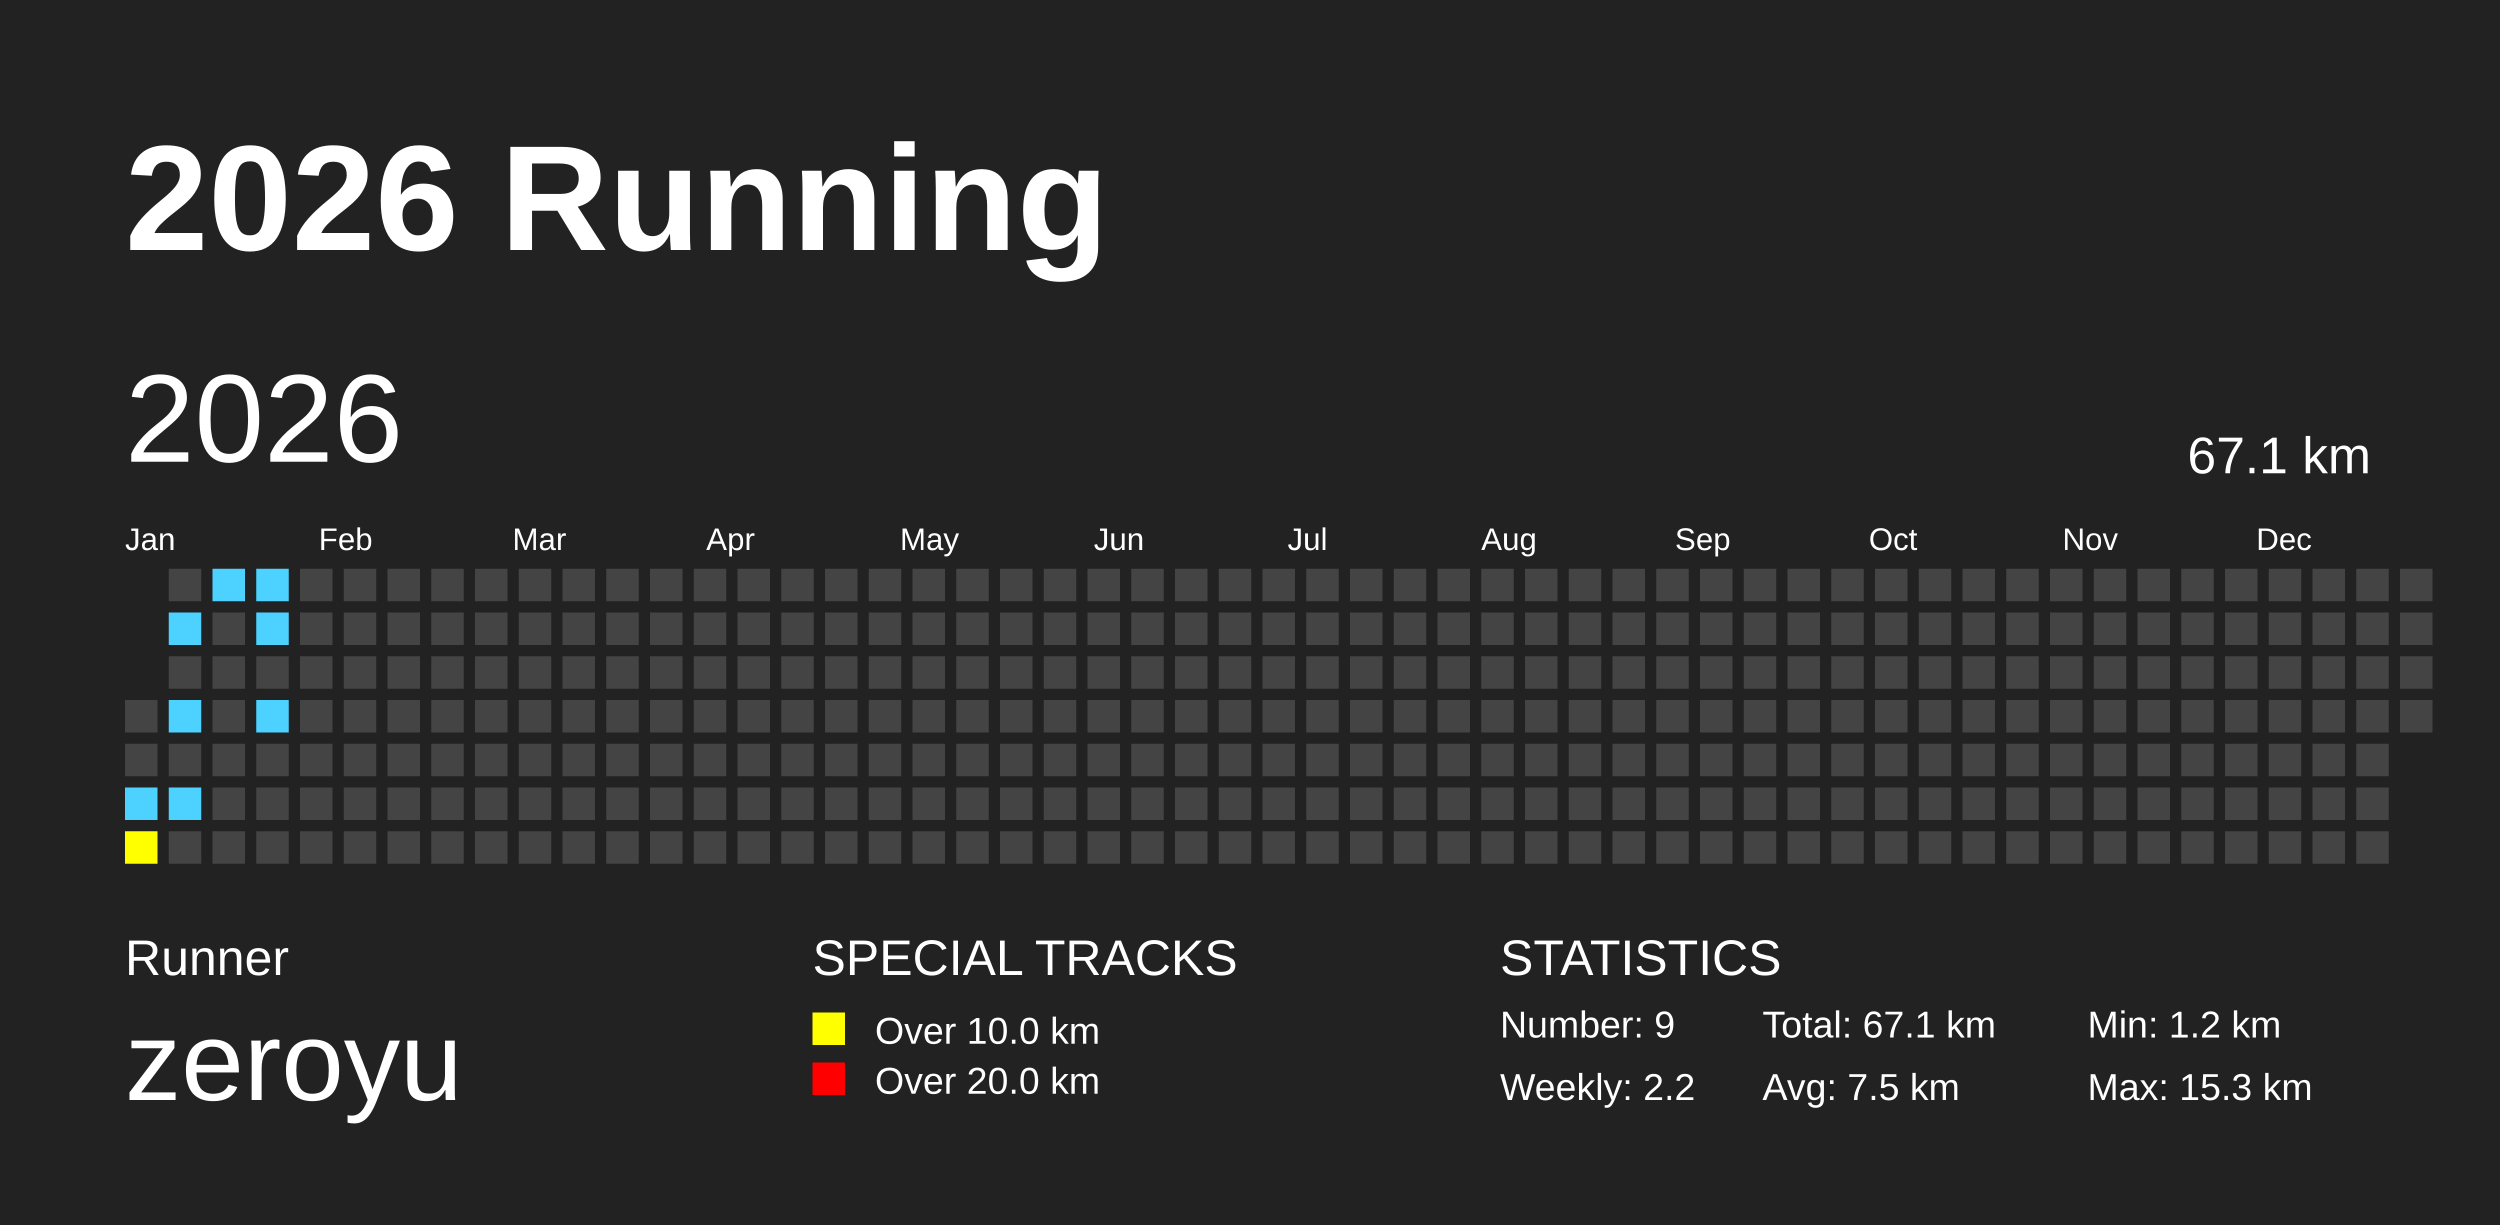
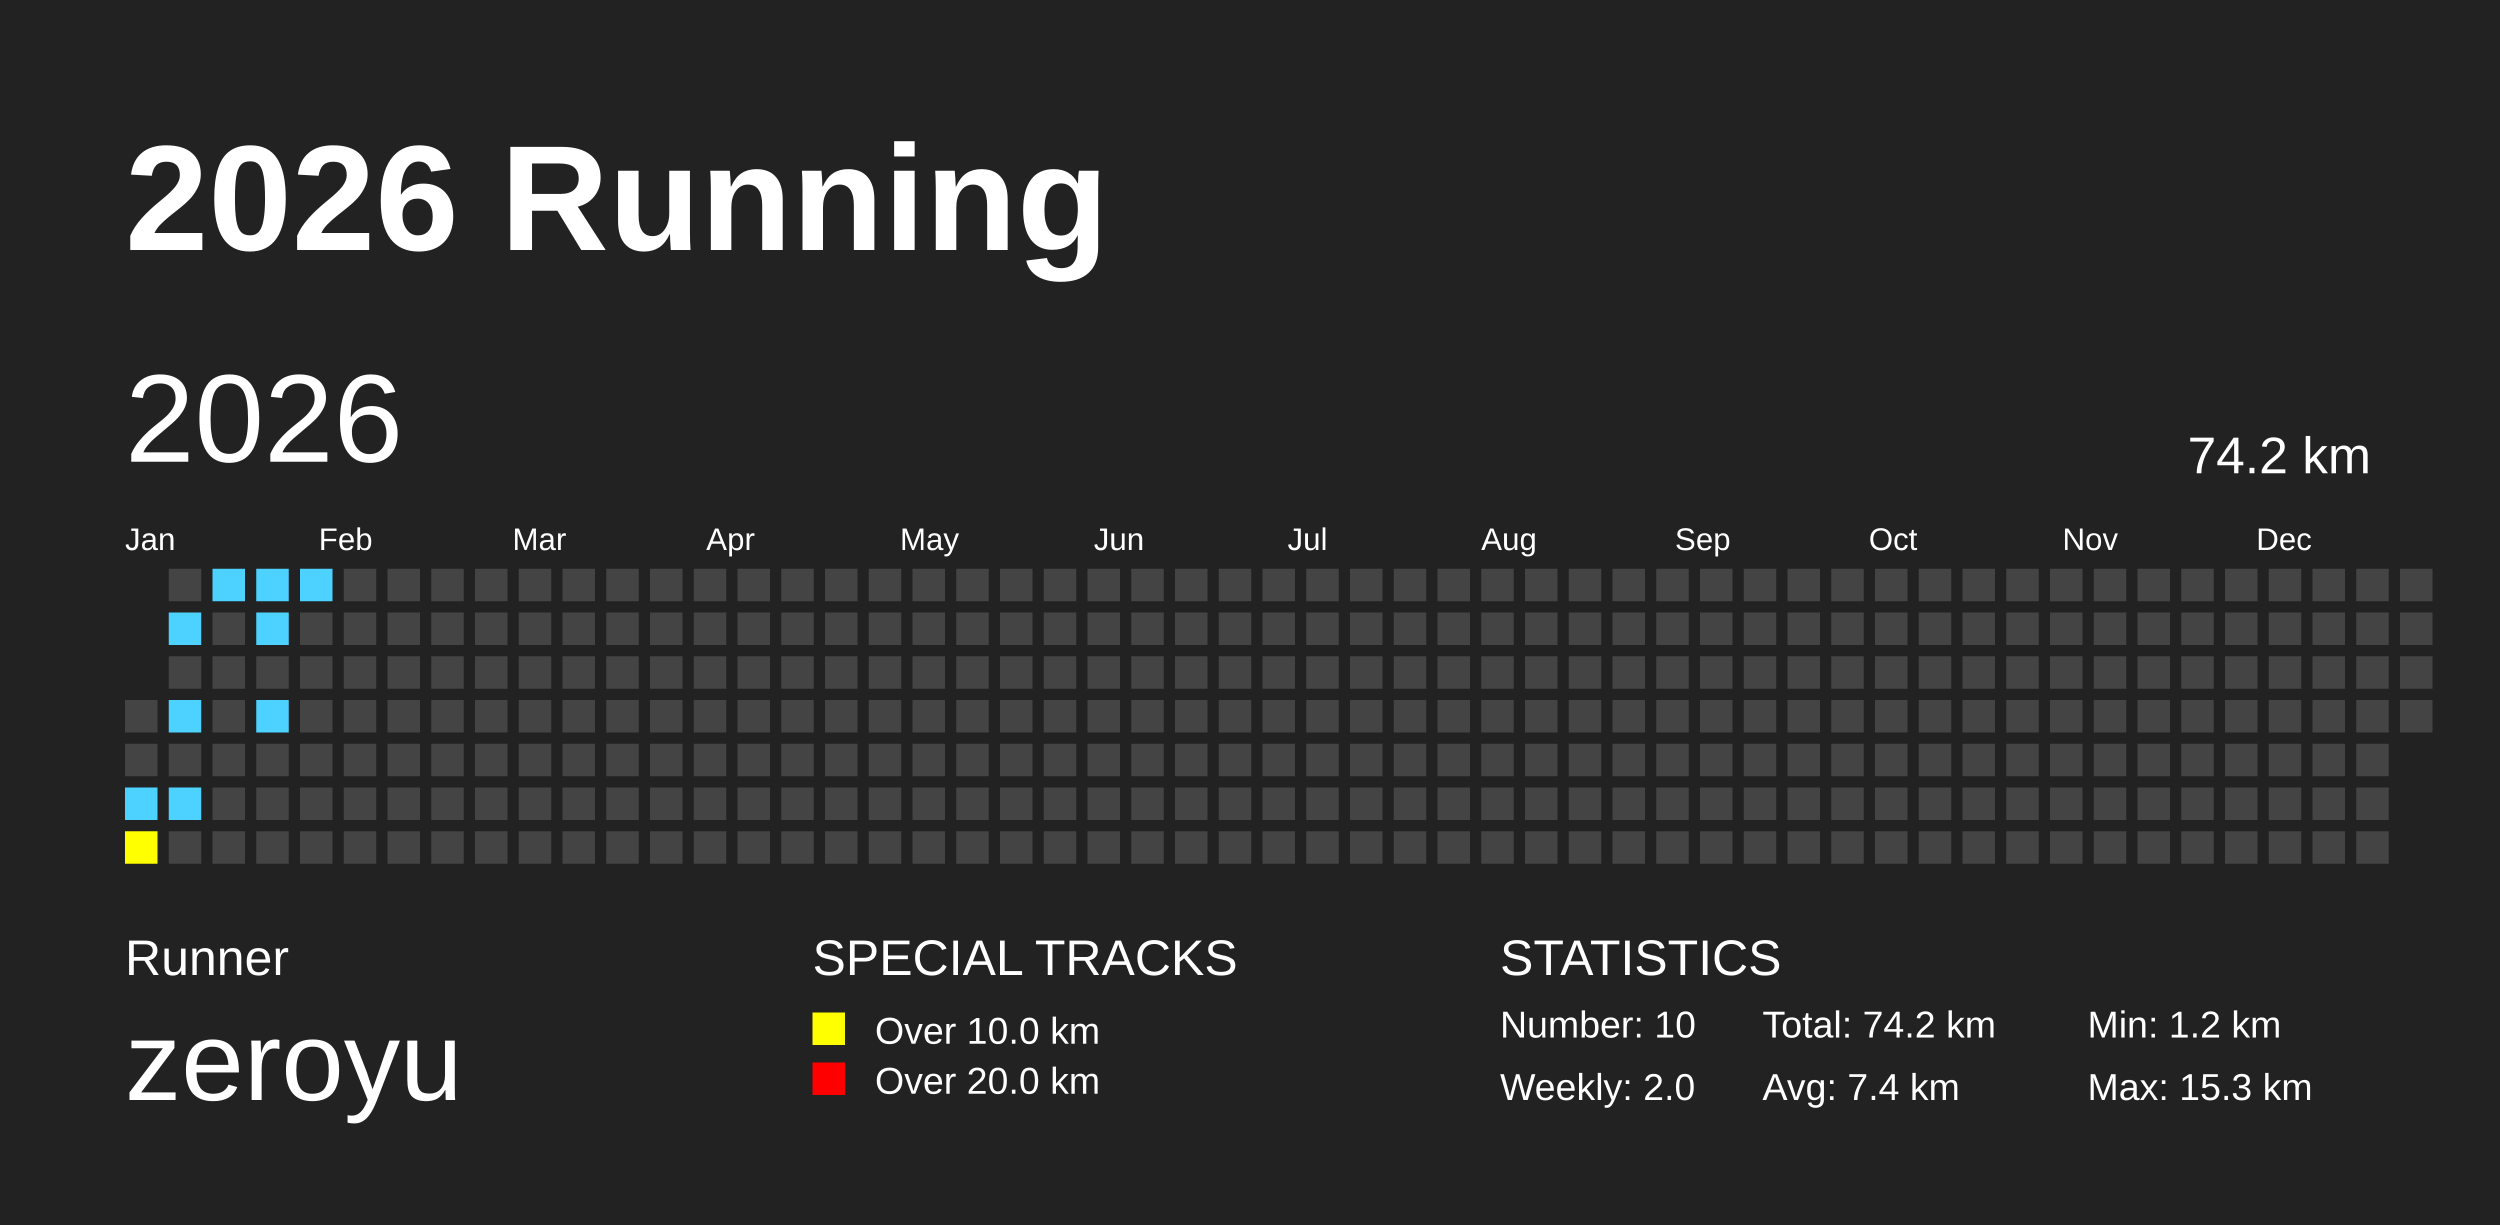
<svg xmlns="http://www.w3.org/2000/svg" baseProfile="full" height="98mm" version="1.1" viewBox="0,0,200,98" width="200mm">
  <defs />
  <rect fill="#222222" height="98" width="200" x="0" y="0" />
  <text fill="#FFFFFF" style="font-size:12px; font-family:Arial; font-weight:bold;" x="10" y="20">2026 Running</text>
  <text fill="#FFFFFF" style="font-size:4px; font-family:Arial" x="10" y="78">Runner</text>
  <text fill="#FFFFFF" style="font-size:9px; font-family:Arial" x="10" y="88">zeroyu</text>
  <text fill="#FFFFFF" style="font-size:4px; font-family:Arial" x="65" y="78">SPECIAL TRACKS</text>
  <rect fill="yellow" height="2.6" width="2.6" x="65" y="81" />
  <text fill="#FFFFFF" style="font-size:3px; font-family:Arial" x="70" y="83.5">Over 10.0 km</text>
  <rect fill="red" height="2.6" width="2.6" x="65" y="85" />
  <text fill="#FFFFFF" style="font-size:3px; font-family:Arial" x="70" y="87.5">Over 20.0 km</text>
  <text fill="#FFFFFF" style="font-size:4px; font-family:Arial" x="120" y="78">STATISTICS</text>
-   <text fill="#FFFFFF" style="font-size:3px; font-family:Arial" x="120" y="83">Number: 9</text>
-   <text fill="#FFFFFF" style="font-size:3px; font-family:Arial" x="120" y="88">Weekly: 2.2</text>
-   <text fill="#FFFFFF" style="font-size:3px; font-family:Arial" x="141" y="83">Total: 67.1 km</text>
-   <text fill="#FFFFFF" style="font-size:3px; font-family:Arial" x="141" y="88">Avg: 7.5 km</text>
+   <text fill="#FFFFFF" style="font-size:3px; font-family:Arial" x="120" y="83">Number: 10</text>
+   <text fill="#FFFFFF" style="font-size:3px; font-family:Arial" x="120" y="88">Weekly: 2.0</text>
+   <text fill="#FFFFFF" style="font-size:3px; font-family:Arial" x="141" y="83">Total: 74.2 km</text>
+   <text fill="#FFFFFF" style="font-size:3px; font-family:Arial" x="141" y="88">Avg: 7.4 km</text>
  <text fill="#FFFFFF" style="font-size:3px; font-family:Arial" x="167" y="83">Min: 1.2 km</text>
  <text fill="#FFFFFF" style="font-size:3px; font-family:Arial" x="167" y="88">Max: 15.3 km</text>
  <text dominant-baseline="hanging" fill="#FFFFFF" style="font-size:10.0px; font-family:Arial;" x="10" y="30">2026</text>
-   <text dominant-baseline="hanging" fill="#FFFFFF" style="font-size:4.125px; font-family:Arial;" x="175" y="35">67.1 km</text>
+   <text dominant-baseline="hanging" fill="#FFFFFF" style="font-size:4.125px; font-family:Arial;" x="175" y="35">74.2 km</text>
  <text fill="#FFFFFF" style="font-size:2.5px; font-family:Arial" x="10.0" y="44">Jan</text>
  <text fill="#FFFFFF" style="font-size:2.5px; font-family:Arial" x="25.5" y="44">Feb</text>
  <text fill="#FFFFFF" style="font-size:2.5px; font-family:Arial" x="41.0" y="44">Mar</text>
  <text fill="#FFFFFF" style="font-size:2.5px; font-family:Arial" x="56.5" y="44">Apr</text>
  <text fill="#FFFFFF" style="font-size:2.5px; font-family:Arial" x="72.0" y="44">May</text>
  <text fill="#FFFFFF" style="font-size:2.5px; font-family:Arial" x="87.5" y="44">Jun</text>
  <text fill="#FFFFFF" style="font-size:2.5px; font-family:Arial" x="103.0" y="44">Jul</text>
  <text fill="#FFFFFF" style="font-size:2.5px; font-family:Arial" x="118.5" y="44">Aug</text>
  <text fill="#FFFFFF" style="font-size:2.5px; font-family:Arial" x="134.0" y="44">Sep</text>
  <text fill="#FFFFFF" style="font-size:2.5px; font-family:Arial" x="149.5" y="44">Oct</text>
  <text fill="#FFFFFF" style="font-size:2.5px; font-family:Arial" x="165.0" y="44">Nov</text>
  <text fill="#FFFFFF" style="font-size:2.5px; font-family:Arial" x="180.5" y="44">Dec</text>
  <rect fill="#444444" height="2.6" width="2.6" x="10.0" y="56.0" />
  <rect fill="#444444" height="2.6" width="2.6" x="10.0" y="59.5" />
  <rect fill="#4DD2FF" height="2.6" width="2.6" x="10.0" y="63.0" />
  <rect fill="yellow" height="2.6" width="2.6" x="10.0" y="66.5" />
  <rect fill="#444444" height="2.6" width="2.6" x="13.5" y="45.5" />
  <rect fill="#4DD2FF" height="2.6" width="2.6" x="13.5" y="49.0" />
  <rect fill="#444444" height="2.6" width="2.6" x="13.5" y="52.5" />
  <rect fill="#4DD2FF" height="2.6" width="2.6" x="13.5" y="56.0" />
  <rect fill="#444444" height="2.6" width="2.6" x="13.5" y="59.5" />
  <rect fill="#4DD2FF" height="2.6" width="2.6" x="13.5" y="63.0" />
  <rect fill="#444444" height="2.6" width="2.6" x="13.5" y="66.5" />
  <rect fill="#4DD2FF" height="2.6" width="2.6" x="17.0" y="45.5" />
  <rect fill="#444444" height="2.6" width="2.6" x="17.0" y="49.0" />
  <rect fill="#444444" height="2.6" width="2.6" x="17.0" y="52.5" />
  <rect fill="#444444" height="2.6" width="2.6" x="17.0" y="56.0" />
  <rect fill="#444444" height="2.6" width="2.6" x="17.0" y="59.5" />
  <rect fill="#444444" height="2.6" width="2.6" x="17.0" y="63.0" />
  <rect fill="#444444" height="2.6" width="2.6" x="17.0" y="66.5" />
  <rect fill="#4DD2FF" height="2.6" width="2.6" x="20.5" y="45.5" />
  <rect fill="#4DD2FF" height="2.6" width="2.6" x="20.5" y="49.0" />
  <rect fill="#444444" height="2.6" width="2.6" x="20.5" y="52.5" />
  <rect fill="#4DD2FF" height="2.6" width="2.6" x="20.5" y="56.0" />
  <rect fill="#444444" height="2.6" width="2.6" x="20.5" y="59.5" />
  <rect fill="#444444" height="2.6" width="2.6" x="20.5" y="63.0" />
  <rect fill="#444444" height="2.6" width="2.6" x="20.5" y="66.5" />
-   <rect fill="#444444" height="2.6" width="2.6" x="24.0" y="45.5" />
+   <rect fill="#4DD2FF" height="2.6" width="2.6" x="24.0" y="45.5" />
  <rect fill="#444444" height="2.6" width="2.6" x="24.0" y="49.0" />
  <rect fill="#444444" height="2.6" width="2.6" x="24.0" y="52.5" />
  <rect fill="#444444" height="2.6" width="2.6" x="24.0" y="56.0" />
  <rect fill="#444444" height="2.6" width="2.6" x="24.0" y="59.5" />
  <rect fill="#444444" height="2.6" width="2.6" x="24.0" y="63.0" />
  <rect fill="#444444" height="2.6" width="2.6" x="24.0" y="66.5" />
  <rect fill="#444444" height="2.6" width="2.6" x="27.5" y="45.5" />
  <rect fill="#444444" height="2.6" width="2.6" x="27.5" y="49.0" />
  <rect fill="#444444" height="2.6" width="2.6" x="27.5" y="52.5" />
  <rect fill="#444444" height="2.6" width="2.6" x="27.5" y="56.0" />
  <rect fill="#444444" height="2.6" width="2.6" x="27.5" y="59.5" />
  <rect fill="#444444" height="2.6" width="2.6" x="27.5" y="63.0" />
  <rect fill="#444444" height="2.6" width="2.6" x="27.5" y="66.5" />
  <rect fill="#444444" height="2.6" width="2.6" x="31.0" y="45.5" />
  <rect fill="#444444" height="2.6" width="2.6" x="31.0" y="49.0" />
  <rect fill="#444444" height="2.6" width="2.6" x="31.0" y="52.5" />
  <rect fill="#444444" height="2.6" width="2.6" x="31.0" y="56.0" />
  <rect fill="#444444" height="2.6" width="2.6" x="31.0" y="59.5" />
  <rect fill="#444444" height="2.6" width="2.6" x="31.0" y="63.0" />
  <rect fill="#444444" height="2.6" width="2.6" x="31.0" y="66.5" />
  <rect fill="#444444" height="2.6" width="2.6" x="34.5" y="45.5" />
  <rect fill="#444444" height="2.6" width="2.6" x="34.5" y="49.0" />
  <rect fill="#444444" height="2.6" width="2.6" x="34.5" y="52.5" />
  <rect fill="#444444" height="2.6" width="2.6" x="34.5" y="56.0" />
  <rect fill="#444444" height="2.6" width="2.6" x="34.5" y="59.5" />
  <rect fill="#444444" height="2.6" width="2.6" x="34.5" y="63.0" />
  <rect fill="#444444" height="2.6" width="2.6" x="34.5" y="66.5" />
  <rect fill="#444444" height="2.6" width="2.6" x="38.0" y="45.5" />
  <rect fill="#444444" height="2.6" width="2.6" x="38.0" y="49.0" />
  <rect fill="#444444" height="2.6" width="2.6" x="38.0" y="52.5" />
  <rect fill="#444444" height="2.6" width="2.6" x="38.0" y="56.0" />
  <rect fill="#444444" height="2.6" width="2.6" x="38.0" y="59.5" />
  <rect fill="#444444" height="2.6" width="2.6" x="38.0" y="63.0" />
  <rect fill="#444444" height="2.6" width="2.6" x="38.0" y="66.5" />
  <rect fill="#444444" height="2.6" width="2.6" x="41.5" y="45.5" />
  <rect fill="#444444" height="2.6" width="2.6" x="41.5" y="49.0" />
  <rect fill="#444444" height="2.6" width="2.6" x="41.5" y="52.5" />
  <rect fill="#444444" height="2.6" width="2.6" x="41.5" y="56.0" />
  <rect fill="#444444" height="2.6" width="2.6" x="41.5" y="59.5" />
  <rect fill="#444444" height="2.6" width="2.6" x="41.5" y="63.0" />
  <rect fill="#444444" height="2.6" width="2.6" x="41.5" y="66.5" />
  <rect fill="#444444" height="2.6" width="2.6" x="45.0" y="45.5" />
  <rect fill="#444444" height="2.6" width="2.6" x="45.0" y="49.0" />
  <rect fill="#444444" height="2.6" width="2.6" x="45.0" y="52.5" />
  <rect fill="#444444" height="2.6" width="2.6" x="45.0" y="56.0" />
  <rect fill="#444444" height="2.6" width="2.6" x="45.0" y="59.5" />
  <rect fill="#444444" height="2.6" width="2.6" x="45.0" y="63.0" />
  <rect fill="#444444" height="2.6" width="2.6" x="45.0" y="66.5" />
  <rect fill="#444444" height="2.6" width="2.6" x="48.5" y="45.5" />
  <rect fill="#444444" height="2.6" width="2.6" x="48.5" y="49.0" />
  <rect fill="#444444" height="2.6" width="2.6" x="48.5" y="52.5" />
  <rect fill="#444444" height="2.6" width="2.6" x="48.5" y="56.0" />
  <rect fill="#444444" height="2.6" width="2.6" x="48.5" y="59.5" />
  <rect fill="#444444" height="2.6" width="2.6" x="48.5" y="63.0" />
  <rect fill="#444444" height="2.6" width="2.6" x="48.5" y="66.5" />
  <rect fill="#444444" height="2.6" width="2.6" x="52.0" y="45.5" />
  <rect fill="#444444" height="2.6" width="2.6" x="52.0" y="49.0" />
  <rect fill="#444444" height="2.6" width="2.6" x="52.0" y="52.5" />
  <rect fill="#444444" height="2.6" width="2.6" x="52.0" y="56.0" />
  <rect fill="#444444" height="2.6" width="2.6" x="52.0" y="59.5" />
  <rect fill="#444444" height="2.6" width="2.6" x="52.0" y="63.0" />
  <rect fill="#444444" height="2.6" width="2.6" x="52.0" y="66.5" />
  <rect fill="#444444" height="2.6" width="2.6" x="55.5" y="45.5" />
  <rect fill="#444444" height="2.6" width="2.6" x="55.5" y="49.0" />
  <rect fill="#444444" height="2.6" width="2.6" x="55.5" y="52.5" />
  <rect fill="#444444" height="2.6" width="2.6" x="55.5" y="56.0" />
  <rect fill="#444444" height="2.6" width="2.6" x="55.5" y="59.5" />
  <rect fill="#444444" height="2.6" width="2.6" x="55.5" y="63.0" />
  <rect fill="#444444" height="2.6" width="2.6" x="55.5" y="66.5" />
  <rect fill="#444444" height="2.6" width="2.6" x="59.0" y="45.5" />
  <rect fill="#444444" height="2.6" width="2.6" x="59.0" y="49.0" />
  <rect fill="#444444" height="2.6" width="2.6" x="59.0" y="52.5" />
  <rect fill="#444444" height="2.6" width="2.6" x="59.0" y="56.0" />
  <rect fill="#444444" height="2.6" width="2.6" x="59.0" y="59.5" />
  <rect fill="#444444" height="2.6" width="2.6" x="59.0" y="63.0" />
  <rect fill="#444444" height="2.6" width="2.6" x="59.0" y="66.5" />
  <rect fill="#444444" height="2.6" width="2.6" x="62.5" y="45.5" />
  <rect fill="#444444" height="2.6" width="2.6" x="62.5" y="49.0" />
  <rect fill="#444444" height="2.6" width="2.6" x="62.5" y="52.5" />
  <rect fill="#444444" height="2.6" width="2.6" x="62.5" y="56.0" />
  <rect fill="#444444" height="2.6" width="2.6" x="62.5" y="59.5" />
  <rect fill="#444444" height="2.6" width="2.6" x="62.5" y="63.0" />
  <rect fill="#444444" height="2.6" width="2.6" x="62.5" y="66.5" />
  <rect fill="#444444" height="2.6" width="2.6" x="66.0" y="45.5" />
  <rect fill="#444444" height="2.6" width="2.6" x="66.0" y="49.0" />
  <rect fill="#444444" height="2.6" width="2.6" x="66.0" y="52.5" />
  <rect fill="#444444" height="2.6" width="2.6" x="66.0" y="56.0" />
  <rect fill="#444444" height="2.6" width="2.6" x="66.0" y="59.5" />
  <rect fill="#444444" height="2.6" width="2.6" x="66.0" y="63.0" />
  <rect fill="#444444" height="2.6" width="2.6" x="66.0" y="66.5" />
  <rect fill="#444444" height="2.6" width="2.6" x="69.5" y="45.5" />
  <rect fill="#444444" height="2.6" width="2.6" x="69.5" y="49.0" />
  <rect fill="#444444" height="2.6" width="2.6" x="69.5" y="52.5" />
  <rect fill="#444444" height="2.6" width="2.6" x="69.5" y="56.0" />
  <rect fill="#444444" height="2.6" width="2.6" x="69.5" y="59.5" />
  <rect fill="#444444" height="2.6" width="2.6" x="69.5" y="63.0" />
  <rect fill="#444444" height="2.6" width="2.6" x="69.5" y="66.5" />
  <rect fill="#444444" height="2.6" width="2.6" x="73.0" y="45.5" />
  <rect fill="#444444" height="2.6" width="2.6" x="73.0" y="49.0" />
  <rect fill="#444444" height="2.6" width="2.6" x="73.0" y="52.5" />
  <rect fill="#444444" height="2.6" width="2.6" x="73.0" y="56.0" />
  <rect fill="#444444" height="2.6" width="2.6" x="73.0" y="59.5" />
  <rect fill="#444444" height="2.6" width="2.6" x="73.0" y="63.0" />
  <rect fill="#444444" height="2.6" width="2.6" x="73.0" y="66.5" />
  <rect fill="#444444" height="2.6" width="2.6" x="76.5" y="45.5" />
  <rect fill="#444444" height="2.6" width="2.6" x="76.5" y="49.0" />
  <rect fill="#444444" height="2.6" width="2.6" x="76.5" y="52.5" />
  <rect fill="#444444" height="2.6" width="2.6" x="76.5" y="56.0" />
  <rect fill="#444444" height="2.6" width="2.6" x="76.5" y="59.5" />
  <rect fill="#444444" height="2.6" width="2.6" x="76.5" y="63.0" />
  <rect fill="#444444" height="2.6" width="2.6" x="76.5" y="66.5" />
  <rect fill="#444444" height="2.6" width="2.6" x="80.0" y="45.5" />
  <rect fill="#444444" height="2.6" width="2.6" x="80.0" y="49.0" />
  <rect fill="#444444" height="2.6" width="2.6" x="80.0" y="52.5" />
  <rect fill="#444444" height="2.6" width="2.6" x="80.0" y="56.0" />
  <rect fill="#444444" height="2.6" width="2.6" x="80.0" y="59.5" />
  <rect fill="#444444" height="2.6" width="2.6" x="80.0" y="63.0" />
  <rect fill="#444444" height="2.6" width="2.6" x="80.0" y="66.5" />
  <rect fill="#444444" height="2.6" width="2.6" x="83.5" y="45.5" />
  <rect fill="#444444" height="2.6" width="2.6" x="83.5" y="49.0" />
  <rect fill="#444444" height="2.6" width="2.6" x="83.5" y="52.5" />
  <rect fill="#444444" height="2.6" width="2.6" x="83.5" y="56.0" />
  <rect fill="#444444" height="2.6" width="2.6" x="83.5" y="59.5" />
  <rect fill="#444444" height="2.6" width="2.6" x="83.5" y="63.0" />
  <rect fill="#444444" height="2.6" width="2.6" x="83.5" y="66.5" />
  <rect fill="#444444" height="2.6" width="2.6" x="87.0" y="45.5" />
  <rect fill="#444444" height="2.6" width="2.6" x="87.0" y="49.0" />
  <rect fill="#444444" height="2.6" width="2.6" x="87.0" y="52.5" />
  <rect fill="#444444" height="2.6" width="2.6" x="87.0" y="56.0" />
  <rect fill="#444444" height="2.6" width="2.6" x="87.0" y="59.5" />
  <rect fill="#444444" height="2.6" width="2.6" x="87.0" y="63.0" />
  <rect fill="#444444" height="2.6" width="2.6" x="87.0" y="66.5" />
  <rect fill="#444444" height="2.6" width="2.6" x="90.5" y="45.5" />
  <rect fill="#444444" height="2.6" width="2.6" x="90.5" y="49.0" />
  <rect fill="#444444" height="2.6" width="2.6" x="90.5" y="52.5" />
  <rect fill="#444444" height="2.6" width="2.6" x="90.5" y="56.0" />
  <rect fill="#444444" height="2.6" width="2.6" x="90.5" y="59.5" />
  <rect fill="#444444" height="2.6" width="2.6" x="90.5" y="63.0" />
  <rect fill="#444444" height="2.6" width="2.6" x="90.5" y="66.5" />
  <rect fill="#444444" height="2.6" width="2.6" x="94.0" y="45.5" />
  <rect fill="#444444" height="2.6" width="2.6" x="94.0" y="49.0" />
  <rect fill="#444444" height="2.6" width="2.6" x="94.0" y="52.5" />
  <rect fill="#444444" height="2.6" width="2.6" x="94.0" y="56.0" />
  <rect fill="#444444" height="2.6" width="2.6" x="94.0" y="59.5" />
  <rect fill="#444444" height="2.6" width="2.6" x="94.0" y="63.0" />
  <rect fill="#444444" height="2.6" width="2.6" x="94.0" y="66.5" />
  <rect fill="#444444" height="2.6" width="2.6" x="97.5" y="45.5" />
  <rect fill="#444444" height="2.6" width="2.6" x="97.5" y="49.0" />
  <rect fill="#444444" height="2.6" width="2.6" x="97.5" y="52.5" />
  <rect fill="#444444" height="2.6" width="2.6" x="97.5" y="56.0" />
  <rect fill="#444444" height="2.6" width="2.6" x="97.5" y="59.5" />
  <rect fill="#444444" height="2.6" width="2.6" x="97.5" y="63.0" />
  <rect fill="#444444" height="2.6" width="2.6" x="97.5" y="66.5" />
  <rect fill="#444444" height="2.6" width="2.6" x="101.0" y="45.5" />
  <rect fill="#444444" height="2.6" width="2.6" x="101.0" y="49.0" />
  <rect fill="#444444" height="2.6" width="2.6" x="101.0" y="52.5" />
  <rect fill="#444444" height="2.6" width="2.6" x="101.0" y="56.0" />
  <rect fill="#444444" height="2.6" width="2.6" x="101.0" y="59.5" />
  <rect fill="#444444" height="2.6" width="2.6" x="101.0" y="63.0" />
  <rect fill="#444444" height="2.6" width="2.6" x="101.0" y="66.5" />
  <rect fill="#444444" height="2.6" width="2.6" x="104.5" y="45.5" />
  <rect fill="#444444" height="2.6" width="2.6" x="104.5" y="49.0" />
  <rect fill="#444444" height="2.6" width="2.6" x="104.5" y="52.5" />
  <rect fill="#444444" height="2.6" width="2.6" x="104.5" y="56.0" />
  <rect fill="#444444" height="2.6" width="2.6" x="104.5" y="59.5" />
  <rect fill="#444444" height="2.6" width="2.6" x="104.5" y="63.0" />
  <rect fill="#444444" height="2.6" width="2.6" x="104.5" y="66.5" />
  <rect fill="#444444" height="2.6" width="2.6" x="108.0" y="45.5" />
  <rect fill="#444444" height="2.6" width="2.6" x="108.0" y="49.0" />
  <rect fill="#444444" height="2.6" width="2.6" x="108.0" y="52.5" />
  <rect fill="#444444" height="2.6" width="2.6" x="108.0" y="56.0" />
  <rect fill="#444444" height="2.6" width="2.6" x="108.0" y="59.5" />
  <rect fill="#444444" height="2.6" width="2.6" x="108.0" y="63.0" />
  <rect fill="#444444" height="2.6" width="2.6" x="108.0" y="66.5" />
  <rect fill="#444444" height="2.6" width="2.6" x="111.5" y="45.5" />
  <rect fill="#444444" height="2.6" width="2.6" x="111.5" y="49.0" />
  <rect fill="#444444" height="2.6" width="2.6" x="111.5" y="52.5" />
  <rect fill="#444444" height="2.6" width="2.6" x="111.5" y="56.0" />
  <rect fill="#444444" height="2.6" width="2.6" x="111.5" y="59.5" />
  <rect fill="#444444" height="2.6" width="2.6" x="111.5" y="63.0" />
  <rect fill="#444444" height="2.6" width="2.6" x="111.5" y="66.5" />
  <rect fill="#444444" height="2.6" width="2.6" x="115.0" y="45.5" />
  <rect fill="#444444" height="2.6" width="2.6" x="115.0" y="49.0" />
  <rect fill="#444444" height="2.6" width="2.6" x="115.0" y="52.5" />
  <rect fill="#444444" height="2.6" width="2.6" x="115.0" y="56.0" />
  <rect fill="#444444" height="2.6" width="2.6" x="115.0" y="59.5" />
  <rect fill="#444444" height="2.6" width="2.6" x="115.0" y="63.0" />
  <rect fill="#444444" height="2.6" width="2.6" x="115.0" y="66.5" />
  <rect fill="#444444" height="2.6" width="2.6" x="118.5" y="45.5" />
  <rect fill="#444444" height="2.6" width="2.6" x="118.5" y="49.0" />
  <rect fill="#444444" height="2.6" width="2.6" x="118.5" y="52.5" />
  <rect fill="#444444" height="2.6" width="2.6" x="118.5" y="56.0" />
  <rect fill="#444444" height="2.6" width="2.6" x="118.5" y="59.5" />
  <rect fill="#444444" height="2.6" width="2.6" x="118.5" y="63.0" />
  <rect fill="#444444" height="2.6" width="2.6" x="118.5" y="66.5" />
  <rect fill="#444444" height="2.6" width="2.6" x="122.0" y="45.5" />
  <rect fill="#444444" height="2.6" width="2.6" x="122.0" y="49.0" />
  <rect fill="#444444" height="2.6" width="2.6" x="122.0" y="52.5" />
  <rect fill="#444444" height="2.6" width="2.6" x="122.0" y="56.0" />
  <rect fill="#444444" height="2.6" width="2.6" x="122.0" y="59.5" />
  <rect fill="#444444" height="2.6" width="2.6" x="122.0" y="63.0" />
  <rect fill="#444444" height="2.6" width="2.6" x="122.0" y="66.5" />
  <rect fill="#444444" height="2.6" width="2.6" x="125.5" y="45.5" />
  <rect fill="#444444" height="2.6" width="2.6" x="125.5" y="49.0" />
  <rect fill="#444444" height="2.6" width="2.6" x="125.5" y="52.5" />
  <rect fill="#444444" height="2.6" width="2.6" x="125.5" y="56.0" />
  <rect fill="#444444" height="2.6" width="2.6" x="125.5" y="59.5" />
  <rect fill="#444444" height="2.6" width="2.6" x="125.5" y="63.0" />
  <rect fill="#444444" height="2.6" width="2.6" x="125.5" y="66.5" />
  <rect fill="#444444" height="2.6" width="2.6" x="129.0" y="45.5" />
  <rect fill="#444444" height="2.6" width="2.6" x="129.0" y="49.0" />
  <rect fill="#444444" height="2.6" width="2.6" x="129.0" y="52.5" />
  <rect fill="#444444" height="2.6" width="2.6" x="129.0" y="56.0" />
  <rect fill="#444444" height="2.6" width="2.6" x="129.0" y="59.5" />
  <rect fill="#444444" height="2.6" width="2.6" x="129.0" y="63.0" />
  <rect fill="#444444" height="2.6" width="2.6" x="129.0" y="66.5" />
  <rect fill="#444444" height="2.6" width="2.6" x="132.5" y="45.5" />
  <rect fill="#444444" height="2.6" width="2.6" x="132.5" y="49.0" />
  <rect fill="#444444" height="2.6" width="2.6" x="132.5" y="52.5" />
  <rect fill="#444444" height="2.6" width="2.6" x="132.5" y="56.0" />
  <rect fill="#444444" height="2.6" width="2.6" x="132.5" y="59.5" />
  <rect fill="#444444" height="2.6" width="2.6" x="132.5" y="63.0" />
  <rect fill="#444444" height="2.6" width="2.6" x="132.5" y="66.5" />
  <rect fill="#444444" height="2.6" width="2.6" x="136.0" y="45.5" />
  <rect fill="#444444" height="2.6" width="2.6" x="136.0" y="49.0" />
  <rect fill="#444444" height="2.6" width="2.6" x="136.0" y="52.5" />
  <rect fill="#444444" height="2.6" width="2.6" x="136.0" y="56.0" />
  <rect fill="#444444" height="2.6" width="2.6" x="136.0" y="59.5" />
  <rect fill="#444444" height="2.6" width="2.6" x="136.0" y="63.0" />
  <rect fill="#444444" height="2.6" width="2.6" x="136.0" y="66.5" />
  <rect fill="#444444" height="2.6" width="2.6" x="139.5" y="45.5" />
  <rect fill="#444444" height="2.6" width="2.6" x="139.5" y="49.0" />
  <rect fill="#444444" height="2.6" width="2.6" x="139.5" y="52.5" />
  <rect fill="#444444" height="2.6" width="2.6" x="139.5" y="56.0" />
  <rect fill="#444444" height="2.6" width="2.6" x="139.5" y="59.5" />
  <rect fill="#444444" height="2.6" width="2.6" x="139.5" y="63.0" />
  <rect fill="#444444" height="2.6" width="2.6" x="139.5" y="66.5" />
  <rect fill="#444444" height="2.6" width="2.6" x="143.0" y="45.5" />
  <rect fill="#444444" height="2.6" width="2.6" x="143.0" y="49.0" />
  <rect fill="#444444" height="2.6" width="2.6" x="143.0" y="52.5" />
  <rect fill="#444444" height="2.6" width="2.6" x="143.0" y="56.0" />
  <rect fill="#444444" height="2.6" width="2.6" x="143.0" y="59.5" />
  <rect fill="#444444" height="2.6" width="2.6" x="143.0" y="63.0" />
  <rect fill="#444444" height="2.6" width="2.6" x="143.0" y="66.5" />
  <rect fill="#444444" height="2.6" width="2.6" x="146.5" y="45.5" />
  <rect fill="#444444" height="2.6" width="2.6" x="146.5" y="49.0" />
  <rect fill="#444444" height="2.6" width="2.6" x="146.5" y="52.5" />
  <rect fill="#444444" height="2.6" width="2.6" x="146.5" y="56.0" />
  <rect fill="#444444" height="2.6" width="2.6" x="146.5" y="59.5" />
  <rect fill="#444444" height="2.6" width="2.6" x="146.5" y="63.0" />
  <rect fill="#444444" height="2.6" width="2.6" x="146.5" y="66.5" />
  <rect fill="#444444" height="2.6" width="2.6" x="150.0" y="45.5" />
  <rect fill="#444444" height="2.6" width="2.6" x="150.0" y="49.0" />
  <rect fill="#444444" height="2.6" width="2.6" x="150.0" y="52.5" />
  <rect fill="#444444" height="2.6" width="2.6" x="150.0" y="56.0" />
  <rect fill="#444444" height="2.6" width="2.6" x="150.0" y="59.5" />
  <rect fill="#444444" height="2.6" width="2.6" x="150.0" y="63.0" />
  <rect fill="#444444" height="2.6" width="2.6" x="150.0" y="66.5" />
  <rect fill="#444444" height="2.6" width="2.6" x="153.5" y="45.5" />
  <rect fill="#444444" height="2.6" width="2.6" x="153.5" y="49.0" />
  <rect fill="#444444" height="2.6" width="2.6" x="153.5" y="52.5" />
  <rect fill="#444444" height="2.6" width="2.6" x="153.5" y="56.0" />
  <rect fill="#444444" height="2.6" width="2.6" x="153.5" y="59.5" />
  <rect fill="#444444" height="2.6" width="2.6" x="153.5" y="63.0" />
  <rect fill="#444444" height="2.6" width="2.6" x="153.5" y="66.5" />
  <rect fill="#444444" height="2.6" width="2.6" x="157.0" y="45.5" />
  <rect fill="#444444" height="2.6" width="2.6" x="157.0" y="49.0" />
  <rect fill="#444444" height="2.6" width="2.6" x="157.0" y="52.5" />
  <rect fill="#444444" height="2.6" width="2.6" x="157.0" y="56.0" />
  <rect fill="#444444" height="2.6" width="2.6" x="157.0" y="59.5" />
  <rect fill="#444444" height="2.6" width="2.6" x="157.0" y="63.0" />
  <rect fill="#444444" height="2.6" width="2.6" x="157.0" y="66.5" />
  <rect fill="#444444" height="2.6" width="2.6" x="160.5" y="45.5" />
  <rect fill="#444444" height="2.6" width="2.6" x="160.5" y="49.0" />
  <rect fill="#444444" height="2.6" width="2.6" x="160.5" y="52.5" />
  <rect fill="#444444" height="2.6" width="2.6" x="160.5" y="56.0" />
  <rect fill="#444444" height="2.6" width="2.6" x="160.5" y="59.5" />
  <rect fill="#444444" height="2.6" width="2.6" x="160.5" y="63.0" />
  <rect fill="#444444" height="2.6" width="2.6" x="160.5" y="66.5" />
  <rect fill="#444444" height="2.6" width="2.6" x="164.0" y="45.5" />
  <rect fill="#444444" height="2.6" width="2.6" x="164.0" y="49.0" />
  <rect fill="#444444" height="2.6" width="2.6" x="164.0" y="52.5" />
  <rect fill="#444444" height="2.6" width="2.6" x="164.0" y="56.0" />
  <rect fill="#444444" height="2.6" width="2.6" x="164.0" y="59.5" />
  <rect fill="#444444" height="2.6" width="2.6" x="164.0" y="63.0" />
  <rect fill="#444444" height="2.6" width="2.6" x="164.0" y="66.5" />
  <rect fill="#444444" height="2.6" width="2.6" x="167.5" y="45.5" />
  <rect fill="#444444" height="2.6" width="2.6" x="167.5" y="49.0" />
  <rect fill="#444444" height="2.6" width="2.6" x="167.5" y="52.5" />
  <rect fill="#444444" height="2.6" width="2.6" x="167.5" y="56.0" />
  <rect fill="#444444" height="2.6" width="2.6" x="167.5" y="59.5" />
  <rect fill="#444444" height="2.6" width="2.6" x="167.5" y="63.0" />
  <rect fill="#444444" height="2.6" width="2.6" x="167.5" y="66.5" />
  <rect fill="#444444" height="2.6" width="2.6" x="171.0" y="45.5" />
  <rect fill="#444444" height="2.6" width="2.6" x="171.0" y="49.0" />
  <rect fill="#444444" height="2.6" width="2.6" x="171.0" y="52.5" />
  <rect fill="#444444" height="2.6" width="2.6" x="171.0" y="56.0" />
  <rect fill="#444444" height="2.6" width="2.6" x="171.0" y="59.5" />
  <rect fill="#444444" height="2.6" width="2.6" x="171.0" y="63.0" />
  <rect fill="#444444" height="2.6" width="2.6" x="171.0" y="66.5" />
  <rect fill="#444444" height="2.6" width="2.6" x="174.5" y="45.5" />
  <rect fill="#444444" height="2.6" width="2.6" x="174.5" y="49.0" />
  <rect fill="#444444" height="2.6" width="2.6" x="174.5" y="52.5" />
  <rect fill="#444444" height="2.6" width="2.6" x="174.5" y="56.0" />
  <rect fill="#444444" height="2.6" width="2.6" x="174.5" y="59.5" />
  <rect fill="#444444" height="2.6" width="2.6" x="174.5" y="63.0" />
  <rect fill="#444444" height="2.6" width="2.6" x="174.5" y="66.5" />
  <rect fill="#444444" height="2.6" width="2.6" x="178.0" y="45.5" />
  <rect fill="#444444" height="2.6" width="2.6" x="178.0" y="49.0" />
  <rect fill="#444444" height="2.6" width="2.6" x="178.0" y="52.5" />
  <rect fill="#444444" height="2.6" width="2.6" x="178.0" y="56.0" />
  <rect fill="#444444" height="2.6" width="2.6" x="178.0" y="59.5" />
  <rect fill="#444444" height="2.6" width="2.6" x="178.0" y="63.0" />
  <rect fill="#444444" height="2.6" width="2.6" x="178.0" y="66.5" />
  <rect fill="#444444" height="2.6" width="2.6" x="181.5" y="45.5" />
  <rect fill="#444444" height="2.6" width="2.6" x="181.5" y="49.0" />
  <rect fill="#444444" height="2.6" width="2.6" x="181.5" y="52.5" />
  <rect fill="#444444" height="2.6" width="2.6" x="181.5" y="56.0" />
  <rect fill="#444444" height="2.6" width="2.6" x="181.5" y="59.5" />
  <rect fill="#444444" height="2.6" width="2.6" x="181.5" y="63.0" />
  <rect fill="#444444" height="2.6" width="2.6" x="181.5" y="66.5" />
  <rect fill="#444444" height="2.6" width="2.6" x="185.0" y="45.5" />
  <rect fill="#444444" height="2.6" width="2.6" x="185.0" y="49.0" />
  <rect fill="#444444" height="2.6" width="2.6" x="185.0" y="52.5" />
  <rect fill="#444444" height="2.6" width="2.6" x="185.0" y="56.0" />
  <rect fill="#444444" height="2.6" width="2.6" x="185.0" y="59.5" />
  <rect fill="#444444" height="2.6" width="2.6" x="185.0" y="63.0" />
  <rect fill="#444444" height="2.6" width="2.6" x="185.0" y="66.5" />
  <rect fill="#444444" height="2.6" width="2.6" x="188.5" y="45.5" />
  <rect fill="#444444" height="2.6" width="2.6" x="188.5" y="49.0" />
  <rect fill="#444444" height="2.6" width="2.6" x="188.5" y="52.5" />
  <rect fill="#444444" height="2.6" width="2.6" x="188.5" y="56.0" />
  <rect fill="#444444" height="2.6" width="2.6" x="188.5" y="59.5" />
  <rect fill="#444444" height="2.6" width="2.6" x="188.5" y="63.0" />
  <rect fill="#444444" height="2.6" width="2.6" x="188.5" y="66.5" />
  <rect fill="#444444" height="2.6" width="2.6" x="192.0" y="45.5" />
  <rect fill="#444444" height="2.6" width="2.6" x="192.0" y="49.0" />
  <rect fill="#444444" height="2.6" width="2.6" x="192.0" y="52.5" />
  <rect fill="#444444" height="2.6" width="2.6" x="192.0" y="56.0" />
</svg>
